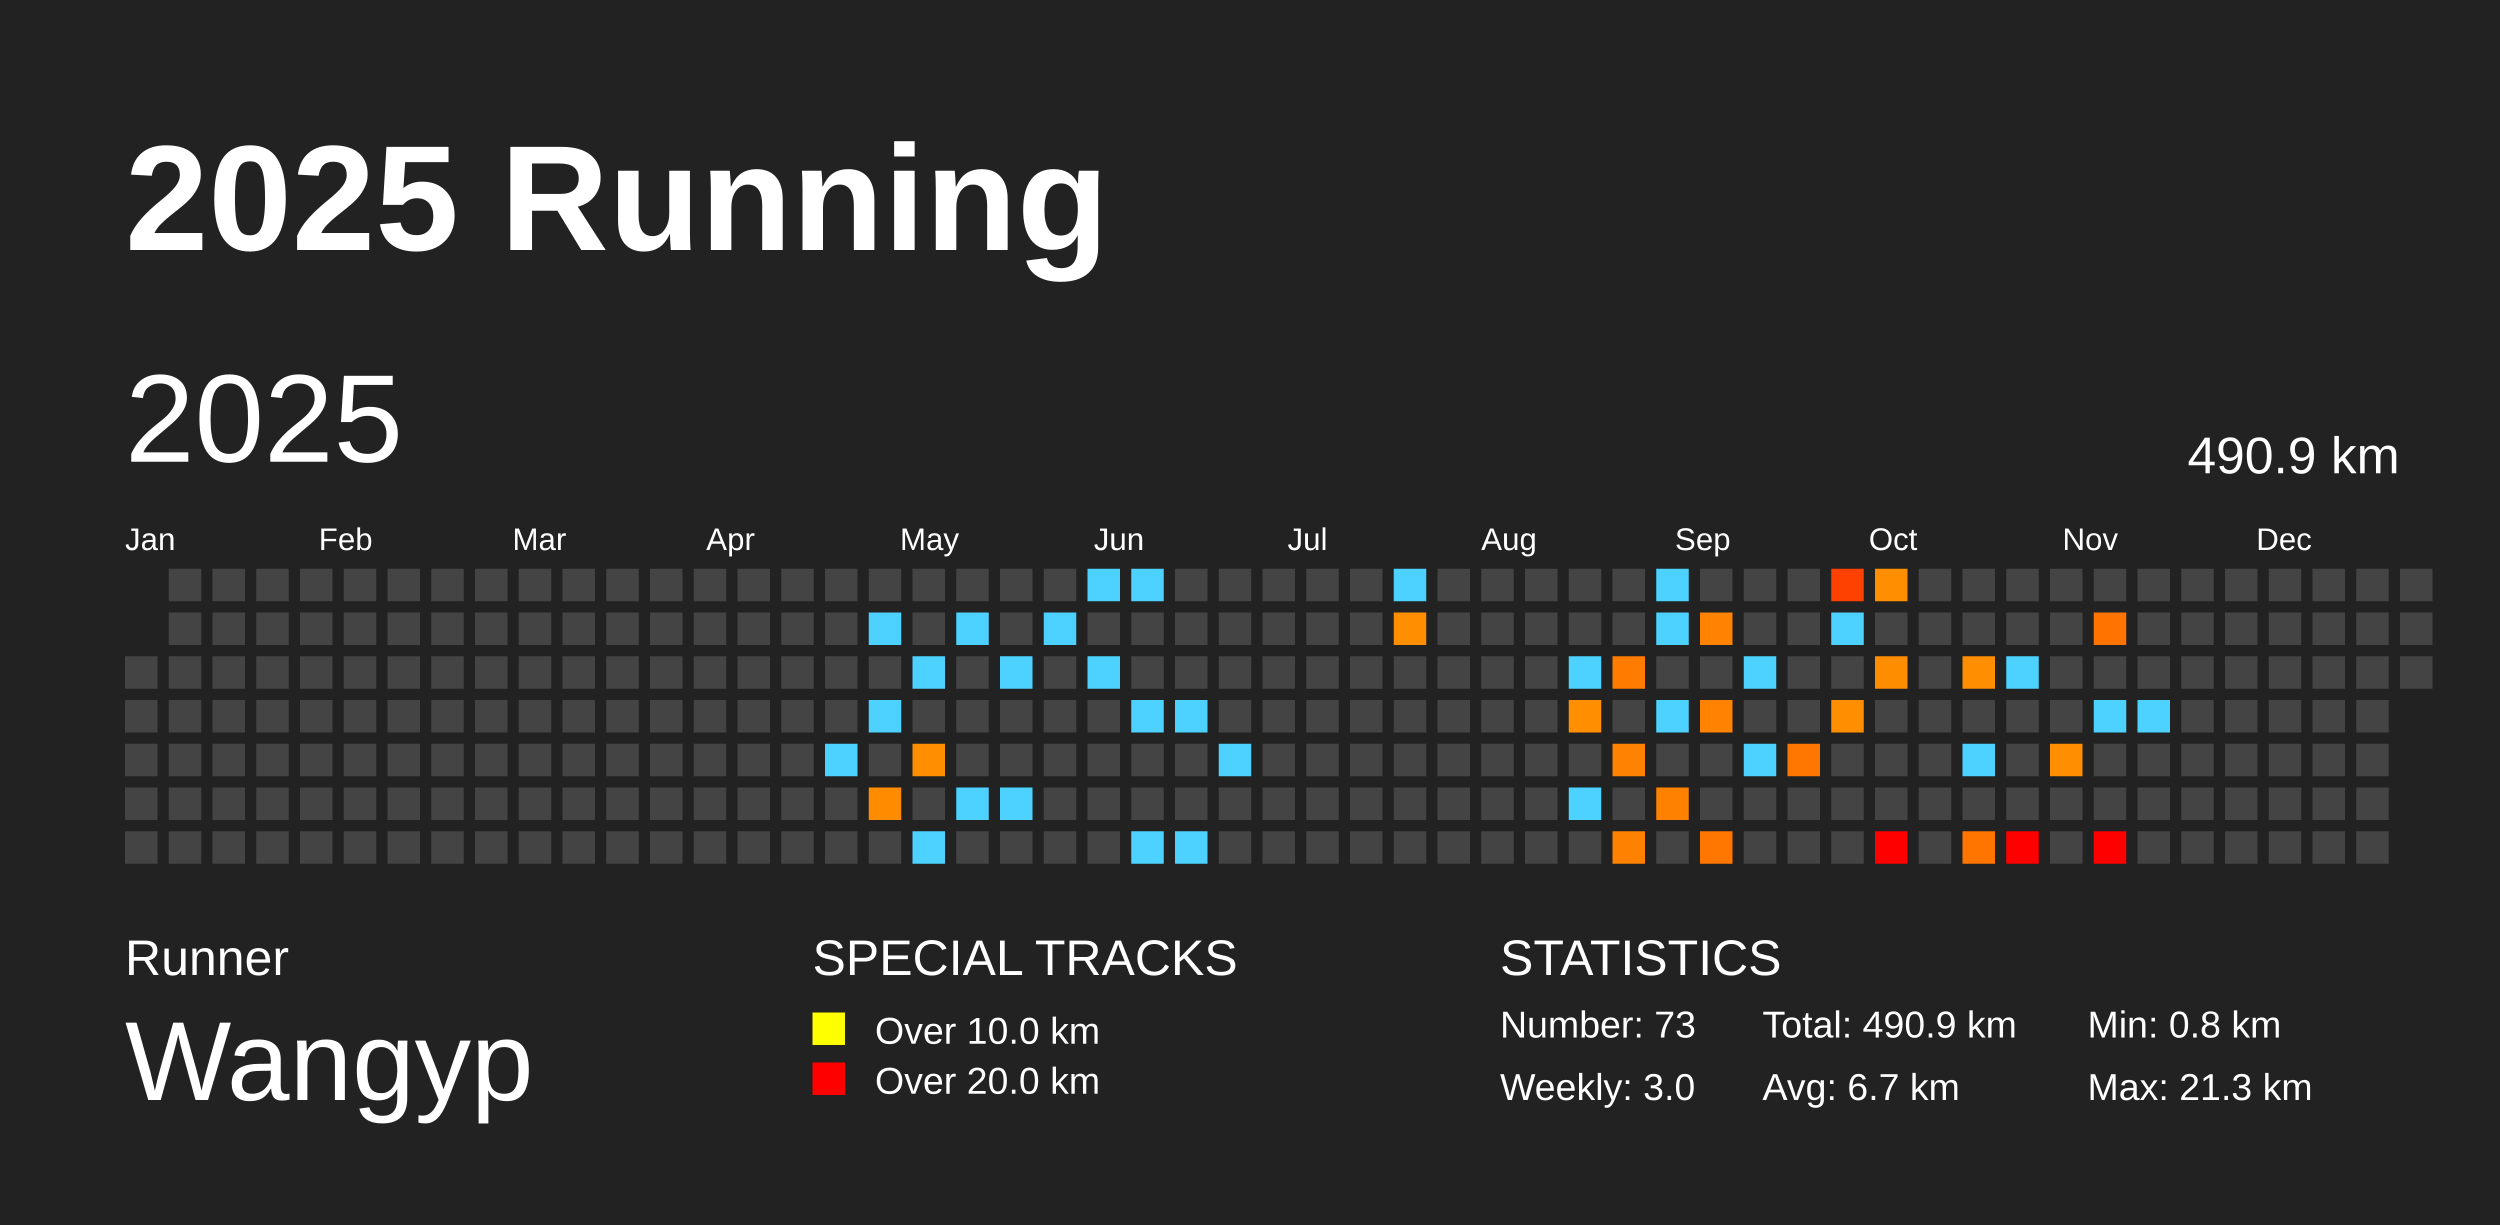
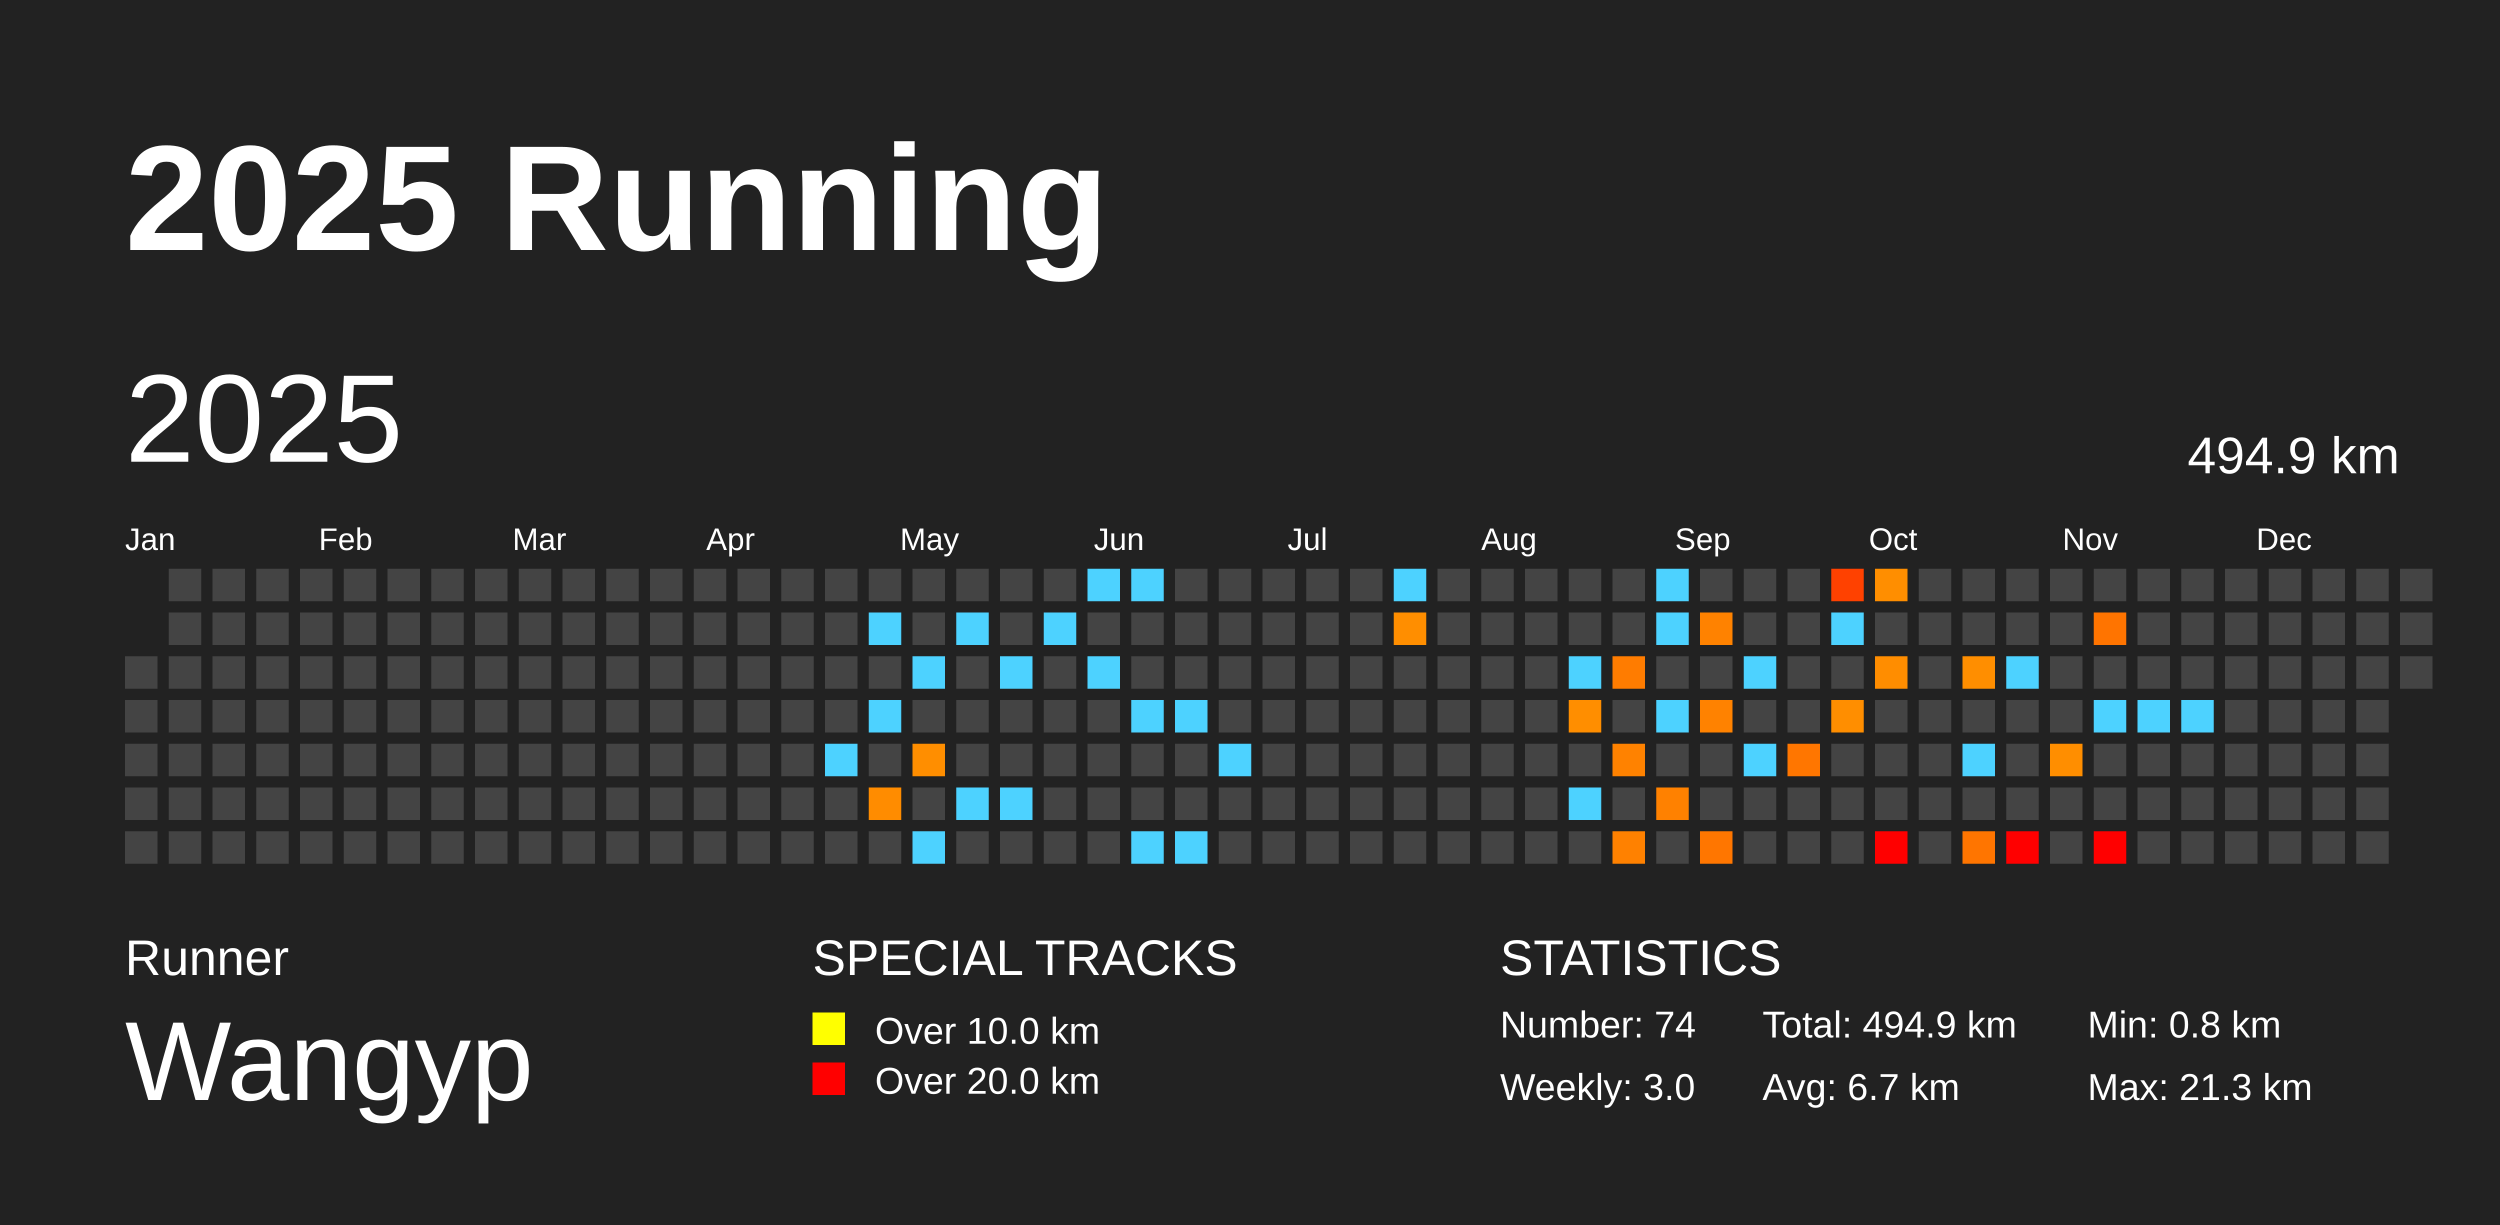
<svg xmlns="http://www.w3.org/2000/svg" baseProfile="full" height="98mm" version="1.1" viewBox="0,0,200,98" width="200mm">
  <defs />
  <rect fill="#222222" height="98" width="200" x="0" y="0" />
  <text fill="#FFFFFF" style="font-size:12px; font-family:Arial; font-weight:bold;" x="10" y="20">2025 Running</text>
  <text fill="#FFFFFF" style="font-size:4px; font-family:Arial" x="10" y="78">Runner</text>
  <text fill="#FFFFFF" style="font-size:9px; font-family:Arial" x="10" y="88">Wangyp</text>
  <text fill="#FFFFFF" style="font-size:4px; font-family:Arial" x="65" y="78">SPECIAL TRACKS</text>
  <rect fill="yellow" height="2.6" width="2.6" x="65" y="81" />
  <text fill="#FFFFFF" style="font-size:3px; font-family:Arial" x="70" y="83.5">Over 10.0 km</text>
  <rect fill="red" height="2.6" width="2.6" x="65" y="85" />
  <text fill="#FFFFFF" style="font-size:3px; font-family:Arial" x="70" y="87.5">Over 20.0 km</text>
  <text fill="#FFFFFF" style="font-size:4px; font-family:Arial" x="120" y="78">STATISTICS</text>
-   <text fill="#FFFFFF" style="font-size:3px; font-family:Arial" x="120" y="83">Number: 73</text>
+   <text fill="#FFFFFF" style="font-size:3px; font-family:Arial" x="120" y="83">Number: 74</text>
  <text fill="#FFFFFF" style="font-size:3px; font-family:Arial" x="120" y="88">Weekly: 3.0</text>
-   <text fill="#FFFFFF" style="font-size:3px; font-family:Arial" x="141" y="83">Total: 490.9 km</text>
+   <text fill="#FFFFFF" style="font-size:3px; font-family:Arial" x="141" y="83">Total: 494.9 km</text>
  <text fill="#FFFFFF" style="font-size:3px; font-family:Arial" x="141" y="88">Avg: 6.7 km</text>
  <text fill="#FFFFFF" style="font-size:3px; font-family:Arial" x="167" y="83">Min: 0.8 km</text>
  <text fill="#FFFFFF" style="font-size:3px; font-family:Arial" x="167" y="88">Max: 21.3 km</text>
  <text dominant-baseline="hanging" fill="#FFFFFF" style="font-size:10.0px; font-family:Arial;" x="10" y="30">2025</text>
-   <text dominant-baseline="hanging" fill="#FFFFFF" style="font-size:4.125px; font-family:Arial;" x="175" y="35">490.9 km</text>
+   <text dominant-baseline="hanging" fill="#FFFFFF" style="font-size:4.125px; font-family:Arial;" x="175" y="35">494.9 km</text>
  <text fill="#FFFFFF" style="font-size:2.5px; font-family:Arial" x="10.0" y="44">Jan</text>
  <text fill="#FFFFFF" style="font-size:2.5px; font-family:Arial" x="25.5" y="44">Feb</text>
  <text fill="#FFFFFF" style="font-size:2.5px; font-family:Arial" x="41.0" y="44">Mar</text>
  <text fill="#FFFFFF" style="font-size:2.5px; font-family:Arial" x="56.5" y="44">Apr</text>
  <text fill="#FFFFFF" style="font-size:2.5px; font-family:Arial" x="72.0" y="44">May</text>
  <text fill="#FFFFFF" style="font-size:2.5px; font-family:Arial" x="87.5" y="44">Jun</text>
  <text fill="#FFFFFF" style="font-size:2.5px; font-family:Arial" x="103.0" y="44">Jul</text>
  <text fill="#FFFFFF" style="font-size:2.5px; font-family:Arial" x="118.5" y="44">Aug</text>
  <text fill="#FFFFFF" style="font-size:2.5px; font-family:Arial" x="134.0" y="44">Sep</text>
  <text fill="#FFFFFF" style="font-size:2.5px; font-family:Arial" x="149.5" y="44">Oct</text>
  <text fill="#FFFFFF" style="font-size:2.5px; font-family:Arial" x="165.0" y="44">Nov</text>
  <text fill="#FFFFFF" style="font-size:2.5px; font-family:Arial" x="180.5" y="44">Dec</text>
  <rect fill="#444444" height="2.6" width="2.6" x="10.0" y="52.5" />
  <rect fill="#444444" height="2.6" width="2.6" x="10.0" y="56.0" />
  <rect fill="#444444" height="2.6" width="2.6" x="10.0" y="59.5" />
  <rect fill="#444444" height="2.6" width="2.6" x="10.0" y="63.0" />
  <rect fill="#444444" height="2.6" width="2.6" x="10.0" y="66.5" />
  <rect fill="#444444" height="2.6" width="2.6" x="13.5" y="45.5" />
  <rect fill="#444444" height="2.6" width="2.6" x="13.5" y="49.0" />
  <rect fill="#444444" height="2.6" width="2.6" x="13.5" y="52.5" />
  <rect fill="#444444" height="2.6" width="2.6" x="13.5" y="56.0" />
  <rect fill="#444444" height="2.6" width="2.6" x="13.5" y="59.5" />
  <rect fill="#444444" height="2.6" width="2.6" x="13.5" y="63.0" />
  <rect fill="#444444" height="2.6" width="2.6" x="13.5" y="66.5" />
  <rect fill="#444444" height="2.6" width="2.6" x="17.0" y="45.5" />
  <rect fill="#444444" height="2.6" width="2.6" x="17.0" y="49.0" />
  <rect fill="#444444" height="2.6" width="2.6" x="17.0" y="52.5" />
  <rect fill="#444444" height="2.6" width="2.6" x="17.0" y="56.0" />
  <rect fill="#444444" height="2.6" width="2.6" x="17.0" y="59.5" />
  <rect fill="#444444" height="2.6" width="2.6" x="17.0" y="63.0" />
  <rect fill="#444444" height="2.6" width="2.6" x="17.0" y="66.5" />
  <rect fill="#444444" height="2.6" width="2.6" x="20.5" y="45.5" />
  <rect fill="#444444" height="2.6" width="2.6" x="20.5" y="49.0" />
  <rect fill="#444444" height="2.6" width="2.6" x="20.5" y="52.5" />
  <rect fill="#444444" height="2.6" width="2.6" x="20.5" y="56.0" />
  <rect fill="#444444" height="2.6" width="2.6" x="20.5" y="59.5" />
  <rect fill="#444444" height="2.6" width="2.6" x="20.5" y="63.0" />
  <rect fill="#444444" height="2.6" width="2.6" x="20.5" y="66.5" />
  <rect fill="#444444" height="2.6" width="2.6" x="24.0" y="45.5" />
  <rect fill="#444444" height="2.6" width="2.6" x="24.0" y="49.0" />
  <rect fill="#444444" height="2.6" width="2.6" x="24.0" y="52.5" />
  <rect fill="#444444" height="2.6" width="2.6" x="24.0" y="56.0" />
  <rect fill="#444444" height="2.6" width="2.6" x="24.0" y="59.5" />
  <rect fill="#444444" height="2.6" width="2.6" x="24.0" y="63.0" />
  <rect fill="#444444" height="2.6" width="2.6" x="24.0" y="66.5" />
  <rect fill="#444444" height="2.6" width="2.6" x="27.5" y="45.5" />
  <rect fill="#444444" height="2.6" width="2.6" x="27.5" y="49.0" />
  <rect fill="#444444" height="2.6" width="2.6" x="27.5" y="52.5" />
  <rect fill="#444444" height="2.6" width="2.6" x="27.5" y="56.0" />
  <rect fill="#444444" height="2.6" width="2.6" x="27.5" y="59.5" />
  <rect fill="#444444" height="2.6" width="2.6" x="27.5" y="63.0" />
  <rect fill="#444444" height="2.6" width="2.6" x="27.5" y="66.5" />
  <rect fill="#444444" height="2.6" width="2.6" x="31.0" y="45.5" />
  <rect fill="#444444" height="2.6" width="2.6" x="31.0" y="49.0" />
  <rect fill="#444444" height="2.6" width="2.6" x="31.0" y="52.5" />
  <rect fill="#444444" height="2.6" width="2.6" x="31.0" y="56.0" />
  <rect fill="#444444" height="2.6" width="2.6" x="31.0" y="59.5" />
  <rect fill="#444444" height="2.6" width="2.6" x="31.0" y="63.0" />
  <rect fill="#444444" height="2.6" width="2.6" x="31.0" y="66.5" />
  <rect fill="#444444" height="2.6" width="2.6" x="34.5" y="45.5" />
  <rect fill="#444444" height="2.6" width="2.6" x="34.5" y="49.0" />
  <rect fill="#444444" height="2.6" width="2.6" x="34.5" y="52.5" />
  <rect fill="#444444" height="2.6" width="2.6" x="34.5" y="56.0" />
  <rect fill="#444444" height="2.6" width="2.6" x="34.5" y="59.5" />
  <rect fill="#444444" height="2.6" width="2.6" x="34.5" y="63.0" />
  <rect fill="#444444" height="2.6" width="2.6" x="34.5" y="66.5" />
  <rect fill="#444444" height="2.6" width="2.6" x="38.0" y="45.5" />
  <rect fill="#444444" height="2.6" width="2.6" x="38.0" y="49.0" />
  <rect fill="#444444" height="2.6" width="2.6" x="38.0" y="52.5" />
  <rect fill="#444444" height="2.6" width="2.6" x="38.0" y="56.0" />
  <rect fill="#444444" height="2.6" width="2.6" x="38.0" y="59.5" />
  <rect fill="#444444" height="2.6" width="2.6" x="38.0" y="63.0" />
  <rect fill="#444444" height="2.6" width="2.6" x="38.0" y="66.5" />
  <rect fill="#444444" height="2.6" width="2.6" x="41.5" y="45.5" />
  <rect fill="#444444" height="2.6" width="2.6" x="41.5" y="49.0" />
  <rect fill="#444444" height="2.6" width="2.6" x="41.5" y="52.5" />
  <rect fill="#444444" height="2.6" width="2.6" x="41.5" y="56.0" />
  <rect fill="#444444" height="2.6" width="2.6" x="41.5" y="59.5" />
  <rect fill="#444444" height="2.6" width="2.6" x="41.5" y="63.0" />
  <rect fill="#444444" height="2.6" width="2.6" x="41.5" y="66.5" />
  <rect fill="#444444" height="2.6" width="2.6" x="45.0" y="45.5" />
  <rect fill="#444444" height="2.6" width="2.6" x="45.0" y="49.0" />
  <rect fill="#444444" height="2.6" width="2.6" x="45.0" y="52.5" />
  <rect fill="#444444" height="2.6" width="2.6" x="45.0" y="56.0" />
  <rect fill="#444444" height="2.6" width="2.6" x="45.0" y="59.5" />
  <rect fill="#444444" height="2.6" width="2.6" x="45.0" y="63.0" />
  <rect fill="#444444" height="2.6" width="2.6" x="45.0" y="66.5" />
  <rect fill="#444444" height="2.6" width="2.6" x="48.5" y="45.5" />
  <rect fill="#444444" height="2.6" width="2.6" x="48.5" y="49.0" />
  <rect fill="#444444" height="2.6" width="2.6" x="48.5" y="52.5" />
  <rect fill="#444444" height="2.6" width="2.6" x="48.5" y="56.0" />
  <rect fill="#444444" height="2.6" width="2.6" x="48.5" y="59.5" />
  <rect fill="#444444" height="2.6" width="2.6" x="48.5" y="63.0" />
  <rect fill="#444444" height="2.6" width="2.6" x="48.5" y="66.5" />
  <rect fill="#444444" height="2.6" width="2.6" x="52.0" y="45.5" />
  <rect fill="#444444" height="2.6" width="2.6" x="52.0" y="49.0" />
  <rect fill="#444444" height="2.6" width="2.6" x="52.0" y="52.5" />
  <rect fill="#444444" height="2.6" width="2.6" x="52.0" y="56.0" />
  <rect fill="#444444" height="2.6" width="2.6" x="52.0" y="59.5" />
  <rect fill="#444444" height="2.6" width="2.6" x="52.0" y="63.0" />
  <rect fill="#444444" height="2.6" width="2.6" x="52.0" y="66.5" />
  <rect fill="#444444" height="2.6" width="2.6" x="55.5" y="45.5" />
  <rect fill="#444444" height="2.6" width="2.6" x="55.5" y="49.0" />
  <rect fill="#444444" height="2.6" width="2.6" x="55.5" y="52.5" />
  <rect fill="#444444" height="2.6" width="2.6" x="55.5" y="56.0" />
  <rect fill="#444444" height="2.6" width="2.6" x="55.5" y="59.5" />
  <rect fill="#444444" height="2.6" width="2.6" x="55.5" y="63.0" />
  <rect fill="#444444" height="2.6" width="2.6" x="55.5" y="66.5" />
  <rect fill="#444444" height="2.6" width="2.6" x="59.0" y="45.5" />
  <rect fill="#444444" height="2.6" width="2.6" x="59.0" y="49.0" />
  <rect fill="#444444" height="2.6" width="2.6" x="59.0" y="52.5" />
  <rect fill="#444444" height="2.6" width="2.6" x="59.0" y="56.0" />
  <rect fill="#444444" height="2.6" width="2.6" x="59.0" y="59.5" />
  <rect fill="#444444" height="2.6" width="2.6" x="59.0" y="63.0" />
  <rect fill="#444444" height="2.6" width="2.6" x="59.0" y="66.5" />
  <rect fill="#444444" height="2.6" width="2.6" x="62.5" y="45.5" />
  <rect fill="#444444" height="2.6" width="2.6" x="62.5" y="49.0" />
  <rect fill="#444444" height="2.6" width="2.6" x="62.5" y="52.5" />
  <rect fill="#444444" height="2.6" width="2.6" x="62.5" y="56.0" />
  <rect fill="#444444" height="2.6" width="2.6" x="62.5" y="59.5" />
  <rect fill="#444444" height="2.6" width="2.6" x="62.5" y="63.0" />
  <rect fill="#444444" height="2.6" width="2.6" x="62.5" y="66.5" />
  <rect fill="#444444" height="2.6" width="2.6" x="66.0" y="45.5" />
  <rect fill="#444444" height="2.6" width="2.6" x="66.0" y="49.0" />
  <rect fill="#444444" height="2.6" width="2.6" x="66.0" y="52.5" />
  <rect fill="#444444" height="2.6" width="2.6" x="66.0" y="56.0" />
  <rect fill="#4dd2ff" height="2.6" width="2.6" x="66.0" y="59.5" />
  <rect fill="#444444" height="2.6" width="2.6" x="66.0" y="63.0" />
  <rect fill="#444444" height="2.6" width="2.6" x="66.0" y="66.5" />
  <rect fill="#444444" height="2.6" width="2.6" x="69.5" y="45.5" />
  <rect fill="#4dd2ff" height="2.6" width="2.6" x="69.5" y="49.0" />
  <rect fill="#444444" height="2.6" width="2.6" x="69.5" y="52.5" />
  <rect fill="#4dd2ff" height="2.6" width="2.6" x="69.5" y="56.0" />
  <rect fill="#444444" height="2.6" width="2.6" x="69.5" y="59.5" />
  <rect fill="#ff8c00" height="2.6" width="2.6" x="69.5" y="63.0" />
  <rect fill="#444444" height="2.6" width="2.6" x="69.5" y="66.5" />
  <rect fill="#444444" height="2.6" width="2.6" x="73.0" y="45.5" />
  <rect fill="#444444" height="2.6" width="2.6" x="73.0" y="49.0" />
  <rect fill="#4dd2ff" height="2.6" width="2.6" x="73.0" y="52.5" />
  <rect fill="#444444" height="2.6" width="2.6" x="73.0" y="56.0" />
  <rect fill="#ff8e00" height="2.6" width="2.6" x="73.0" y="59.5" />
  <rect fill="#444444" height="2.6" width="2.6" x="73.0" y="63.0" />
  <rect fill="#4dd2ff" height="2.6" width="2.6" x="73.0" y="66.5" />
  <rect fill="#444444" height="2.6" width="2.6" x="76.5" y="45.5" />
  <rect fill="#4dd2ff" height="2.6" width="2.6" x="76.5" y="49.0" />
  <rect fill="#444444" height="2.6" width="2.6" x="76.5" y="52.5" />
  <rect fill="#444444" height="2.6" width="2.6" x="76.5" y="56.0" />
  <rect fill="#444444" height="2.6" width="2.6" x="76.5" y="59.5" />
  <rect fill="#4dd2ff" height="2.6" width="2.6" x="76.5" y="63.0" />
  <rect fill="#444444" height="2.6" width="2.6" x="76.5" y="66.5" />
  <rect fill="#444444" height="2.6" width="2.6" x="80.0" y="45.5" />
  <rect fill="#444444" height="2.6" width="2.6" x="80.0" y="49.0" />
  <rect fill="#4dd2ff" height="2.6" width="2.6" x="80.0" y="52.5" />
  <rect fill="#444444" height="2.6" width="2.6" x="80.0" y="56.0" />
  <rect fill="#444444" height="2.6" width="2.6" x="80.0" y="59.5" />
  <rect fill="#4dd2ff" height="2.6" width="2.6" x="80.0" y="63.0" />
  <rect fill="#444444" height="2.6" width="2.6" x="80.0" y="66.5" />
  <rect fill="#444444" height="2.6" width="2.6" x="83.5" y="45.5" />
  <rect fill="#4dd2ff" height="2.6" width="2.6" x="83.5" y="49.0" />
  <rect fill="#444444" height="2.6" width="2.6" x="83.5" y="52.5" />
  <rect fill="#444444" height="2.6" width="2.6" x="83.5" y="56.0" />
  <rect fill="#444444" height="2.6" width="2.6" x="83.5" y="59.5" />
  <rect fill="#444444" height="2.6" width="2.6" x="83.5" y="63.0" />
  <rect fill="#444444" height="2.6" width="2.6" x="83.5" y="66.5" />
  <rect fill="#4dd2ff" height="2.6" width="2.6" x="87.0" y="45.5" />
  <rect fill="#444444" height="2.6" width="2.6" x="87.0" y="49.0" />
  <rect fill="#4dd2ff" height="2.6" width="2.6" x="87.0" y="52.5" />
  <rect fill="#444444" height="2.6" width="2.6" x="87.0" y="56.0" />
  <rect fill="#444444" height="2.6" width="2.6" x="87.0" y="59.5" />
  <rect fill="#444444" height="2.6" width="2.6" x="87.0" y="63.0" />
  <rect fill="#444444" height="2.6" width="2.6" x="87.0" y="66.5" />
  <rect fill="#4dd2ff" height="2.6" width="2.6" x="90.5" y="45.5" />
  <rect fill="#444444" height="2.6" width="2.6" x="90.5" y="49.0" />
  <rect fill="#444444" height="2.6" width="2.6" x="90.5" y="52.5" />
  <rect fill="#4dd2ff" height="2.6" width="2.6" x="90.5" y="56.0" />
  <rect fill="#444444" height="2.6" width="2.6" x="90.5" y="59.5" />
  <rect fill="#444444" height="2.6" width="2.6" x="90.5" y="63.0" />
  <rect fill="#4dd2ff" height="2.6" width="2.6" x="90.5" y="66.5" />
  <rect fill="#444444" height="2.6" width="2.6" x="94.0" y="45.5" />
  <rect fill="#444444" height="2.6" width="2.6" x="94.0" y="49.0" />
  <rect fill="#444444" height="2.6" width="2.6" x="94.0" y="52.5" />
  <rect fill="#4dd2ff" height="2.6" width="2.6" x="94.0" y="56.0" />
  <rect fill="#444444" height="2.6" width="2.6" x="94.0" y="59.5" />
  <rect fill="#444444" height="2.6" width="2.6" x="94.0" y="63.0" />
  <rect fill="#4dd2ff" height="2.6" width="2.6" x="94.0" y="66.5" />
  <rect fill="#444444" height="2.6" width="2.6" x="97.5" y="45.5" />
  <rect fill="#444444" height="2.6" width="2.6" x="97.5" y="49.0" />
  <rect fill="#444444" height="2.6" width="2.6" x="97.5" y="52.5" />
  <rect fill="#444444" height="2.6" width="2.6" x="97.5" y="56.0" />
  <rect fill="#4dd2ff" height="2.6" width="2.6" x="97.5" y="59.5" />
  <rect fill="#444444" height="2.6" width="2.6" x="97.5" y="63.0" />
  <rect fill="#444444" height="2.6" width="2.6" x="97.5" y="66.5" />
  <rect fill="#444444" height="2.6" width="2.6" x="101.0" y="45.5" />
  <rect fill="#444444" height="2.6" width="2.6" x="101.0" y="49.0" />
  <rect fill="#444444" height="2.6" width="2.6" x="101.0" y="52.5" />
  <rect fill="#444444" height="2.6" width="2.6" x="101.0" y="56.0" />
  <rect fill="#444444" height="2.6" width="2.6" x="101.0" y="59.5" />
  <rect fill="#444444" height="2.6" width="2.6" x="101.0" y="63.0" />
  <rect fill="#444444" height="2.6" width="2.6" x="101.0" y="66.5" />
  <rect fill="#444444" height="2.6" width="2.6" x="104.5" y="45.5" />
  <rect fill="#444444" height="2.6" width="2.6" x="104.5" y="49.0" />
  <rect fill="#444444" height="2.6" width="2.6" x="104.5" y="52.5" />
  <rect fill="#444444" height="2.6" width="2.6" x="104.5" y="56.0" />
  <rect fill="#444444" height="2.6" width="2.6" x="104.5" y="59.5" />
  <rect fill="#444444" height="2.6" width="2.6" x="104.5" y="63.0" />
  <rect fill="#444444" height="2.6" width="2.6" x="104.5" y="66.5" />
  <rect fill="#444444" height="2.6" width="2.6" x="108.0" y="45.5" />
  <rect fill="#444444" height="2.6" width="2.6" x="108.0" y="49.0" />
  <rect fill="#444444" height="2.6" width="2.6" x="108.0" y="52.5" />
  <rect fill="#444444" height="2.6" width="2.6" x="108.0" y="56.0" />
  <rect fill="#444444" height="2.6" width="2.6" x="108.0" y="59.5" />
  <rect fill="#444444" height="2.6" width="2.6" x="108.0" y="63.0" />
  <rect fill="#444444" height="2.6" width="2.6" x="108.0" y="66.5" />
  <rect fill="#4dd2ff" height="2.6" width="2.6" x="111.5" y="45.5" />
  <rect fill="#ff8e00" height="2.6" width="2.6" x="111.5" y="49.0" />
  <rect fill="#444444" height="2.6" width="2.6" x="111.5" y="52.5" />
  <rect fill="#444444" height="2.6" width="2.6" x="111.5" y="56.0" />
  <rect fill="#444444" height="2.6" width="2.6" x="111.5" y="59.5" />
  <rect fill="#444444" height="2.6" width="2.6" x="111.5" y="63.0" />
  <rect fill="#444444" height="2.6" width="2.6" x="111.5" y="66.5" />
  <rect fill="#444444" height="2.6" width="2.6" x="115.0" y="45.5" />
  <rect fill="#444444" height="2.6" width="2.6" x="115.0" y="49.0" />
  <rect fill="#444444" height="2.6" width="2.6" x="115.0" y="52.5" />
  <rect fill="#444444" height="2.6" width="2.6" x="115.0" y="56.0" />
  <rect fill="#444444" height="2.6" width="2.6" x="115.0" y="59.5" />
  <rect fill="#444444" height="2.6" width="2.6" x="115.0" y="63.0" />
  <rect fill="#444444" height="2.6" width="2.6" x="115.0" y="66.5" />
  <rect fill="#444444" height="2.6" width="2.6" x="118.5" y="45.5" />
  <rect fill="#444444" height="2.6" width="2.6" x="118.5" y="49.0" />
  <rect fill="#444444" height="2.6" width="2.6" x="118.5" y="52.5" />
  <rect fill="#444444" height="2.6" width="2.6" x="118.5" y="56.0" />
  <rect fill="#444444" height="2.6" width="2.6" x="118.5" y="59.5" />
  <rect fill="#444444" height="2.6" width="2.6" x="118.5" y="63.0" />
  <rect fill="#444444" height="2.6" width="2.6" x="118.5" y="66.5" />
  <rect fill="#444444" height="2.6" width="2.6" x="122.0" y="45.5" />
  <rect fill="#444444" height="2.6" width="2.6" x="122.0" y="49.0" />
  <rect fill="#444444" height="2.6" width="2.6" x="122.0" y="52.5" />
  <rect fill="#444444" height="2.6" width="2.6" x="122.0" y="56.0" />
  <rect fill="#444444" height="2.6" width="2.6" x="122.0" y="59.5" />
  <rect fill="#444444" height="2.6" width="2.6" x="122.0" y="63.0" />
  <rect fill="#444444" height="2.6" width="2.6" x="122.0" y="66.5" />
  <rect fill="#444444" height="2.6" width="2.6" x="125.5" y="45.5" />
  <rect fill="#444444" height="2.6" width="2.6" x="125.5" y="49.0" />
  <rect fill="#4dd2ff" height="2.6" width="2.6" x="125.5" y="52.5" />
  <rect fill="#ff8e00" height="2.6" width="2.6" x="125.5" y="56.0" />
  <rect fill="#444444" height="2.6" width="2.6" x="125.5" y="59.5" />
  <rect fill="#4dd2ff" height="2.6" width="2.6" x="125.5" y="63.0" />
  <rect fill="#444444" height="2.6" width="2.6" x="125.5" y="66.5" />
  <rect fill="#444444" height="2.6" width="2.6" x="129.0" y="45.5" />
  <rect fill="#444444" height="2.6" width="2.6" x="129.0" y="49.0" />
  <rect fill="#ff7c00" height="2.6" width="2.6" x="129.0" y="52.5" />
  <rect fill="#444444" height="2.6" width="2.6" x="129.0" y="56.0" />
  <rect fill="#ff8200" height="2.6" width="2.6" x="129.0" y="59.5" />
  <rect fill="#444444" height="2.6" width="2.6" x="129.0" y="63.0" />
  <rect fill="#ff8100" height="2.6" width="2.6" x="129.0" y="66.5" />
  <rect fill="#4dd2ff" height="2.6" width="2.6" x="132.5" y="45.5" />
  <rect fill="#4dd2ff" height="2.6" width="2.6" x="132.5" y="49.0" />
  <rect fill="#444444" height="2.6" width="2.6" x="132.5" y="52.5" />
  <rect fill="#4dd2ff" height="2.6" width="2.6" x="132.5" y="56.0" />
  <rect fill="#444444" height="2.6" width="2.6" x="132.5" y="59.5" />
  <rect fill="#ff8100" height="2.6" width="2.6" x="132.5" y="63.0" />
  <rect fill="#444444" height="2.6" width="2.6" x="132.5" y="66.5" />
  <rect fill="#444444" height="2.6" width="2.6" x="136.0" y="45.5" />
  <rect fill="#ff8200" height="2.6" width="2.6" x="136.0" y="49.0" />
  <rect fill="#444444" height="2.6" width="2.6" x="136.0" y="52.5" />
  <rect fill="#ff8200" height="2.6" width="2.6" x="136.0" y="56.0" />
  <rect fill="#444444" height="2.6" width="2.6" x="136.0" y="59.5" />
  <rect fill="#444444" height="2.6" width="2.6" x="136.0" y="63.0" />
  <rect fill="#ff7600" height="2.6" width="2.6" x="136.0" y="66.5" />
  <rect fill="#444444" height="2.6" width="2.6" x="139.5" y="45.5" />
  <rect fill="#444444" height="2.6" width="2.6" x="139.5" y="49.0" />
  <rect fill="#4dd2ff" height="2.6" width="2.6" x="139.5" y="52.5" />
  <rect fill="#444444" height="2.6" width="2.6" x="139.5" y="56.0" />
  <rect fill="#4dd2ff" height="2.6" width="2.6" x="139.5" y="59.5" />
  <rect fill="#444444" height="2.6" width="2.6" x="139.5" y="63.0" />
  <rect fill="#444444" height="2.6" width="2.6" x="139.5" y="66.5" />
  <rect fill="#444444" height="2.6" width="2.6" x="143.0" y="45.5" />
  <rect fill="#444444" height="2.6" width="2.6" x="143.0" y="49.0" />
  <rect fill="#444444" height="2.6" width="2.6" x="143.0" y="52.5" />
  <rect fill="#444444" height="2.6" width="2.6" x="143.0" y="56.0" />
  <rect fill="#ff7600" height="2.6" width="2.6" x="143.0" y="59.5" />
  <rect fill="#444444" height="2.6" width="2.6" x="143.0" y="63.0" />
  <rect fill="#444444" height="2.6" width="2.6" x="143.0" y="66.5" />
  <rect fill="#ff4100" height="2.6" width="2.6" x="146.5" y="45.5" />
  <rect fill="#4dd2ff" height="2.6" width="2.6" x="146.5" y="49.0" />
  <rect fill="#444444" height="2.6" width="2.6" x="146.5" y="52.5" />
  <rect fill="#ff8e00" height="2.6" width="2.6" x="146.5" y="56.0" />
  <rect fill="#444444" height="2.6" width="2.6" x="146.5" y="59.5" />
  <rect fill="#444444" height="2.6" width="2.6" x="146.5" y="63.0" />
  <rect fill="#444444" height="2.6" width="2.6" x="146.5" y="66.5" />
  <rect fill="#ff8e00" height="2.6" width="2.6" x="150.0" y="45.5" />
  <rect fill="#444444" height="2.6" width="2.6" x="150.0" y="49.0" />
  <rect fill="#ff8d00" height="2.6" width="2.6" x="150.0" y="52.5" />
  <rect fill="#444444" height="2.6" width="2.6" x="150.0" y="56.0" />
  <rect fill="#444444" height="2.6" width="2.6" x="150.0" y="59.5" />
  <rect fill="#444444" height="2.6" width="2.6" x="150.0" y="63.0" />
  <rect fill="red" height="2.6" width="2.6" x="150.0" y="66.5" />
  <rect fill="#444444" height="2.6" width="2.6" x="153.5" y="45.5" />
  <rect fill="#444444" height="2.6" width="2.6" x="153.5" y="49.0" />
  <rect fill="#444444" height="2.6" width="2.6" x="153.5" y="52.5" />
  <rect fill="#444444" height="2.6" width="2.6" x="153.5" y="56.0" />
  <rect fill="#444444" height="2.6" width="2.6" x="153.5" y="59.5" />
  <rect fill="#444444" height="2.6" width="2.6" x="153.5" y="63.0" />
  <rect fill="#444444" height="2.6" width="2.6" x="153.5" y="66.5" />
  <rect fill="#444444" height="2.6" width="2.6" x="157.0" y="45.5" />
  <rect fill="#444444" height="2.6" width="2.6" x="157.0" y="49.0" />
  <rect fill="#ff8e00" height="2.6" width="2.6" x="157.0" y="52.5" />
  <rect fill="#444444" height="2.6" width="2.6" x="157.0" y="56.0" />
  <rect fill="#4dd2ff" height="2.6" width="2.6" x="157.0" y="59.5" />
  <rect fill="#444444" height="2.6" width="2.6" x="157.0" y="63.0" />
  <rect fill="#ff7500" height="2.6" width="2.6" x="157.0" y="66.5" />
  <rect fill="#444444" height="2.6" width="2.6" x="160.5" y="45.5" />
  <rect fill="#444444" height="2.6" width="2.6" x="160.5" y="49.0" />
  <rect fill="#4dd2ff" height="2.6" width="2.6" x="160.5" y="52.5" />
  <rect fill="#444444" height="2.6" width="2.6" x="160.5" y="56.0" />
  <rect fill="#444444" height="2.6" width="2.6" x="160.5" y="59.5" />
  <rect fill="#444444" height="2.6" width="2.6" x="160.5" y="63.0" />
  <rect fill="red" height="2.6" width="2.6" x="160.5" y="66.5" />
  <rect fill="#444444" height="2.6" width="2.6" x="164.0" y="45.5" />
  <rect fill="#444444" height="2.6" width="2.6" x="164.0" y="49.0" />
  <rect fill="#444444" height="2.6" width="2.6" x="164.0" y="52.5" />
  <rect fill="#444444" height="2.6" width="2.6" x="164.0" y="56.0" />
  <rect fill="#ff8e00" height="2.6" width="2.6" x="164.0" y="59.5" />
  <rect fill="#444444" height="2.6" width="2.6" x="164.0" y="63.0" />
  <rect fill="#444444" height="2.6" width="2.6" x="164.0" y="66.5" />
  <rect fill="#444444" height="2.6" width="2.6" x="167.5" y="45.5" />
  <rect fill="#ff7400" height="2.6" width="2.6" x="167.5" y="49.0" />
  <rect fill="#444444" height="2.6" width="2.6" x="167.5" y="52.5" />
  <rect fill="#4dd2ff" height="2.6" width="2.6" x="167.5" y="56.0" />
  <rect fill="#444444" height="2.6" width="2.6" x="167.5" y="59.5" />
  <rect fill="#444444" height="2.6" width="2.6" x="167.5" y="63.0" />
  <rect fill="red" height="2.6" width="2.6" x="167.5" y="66.5" />
  <rect fill="#444444" height="2.6" width="2.6" x="171.0" y="45.5" />
  <rect fill="#444444" height="2.6" width="2.6" x="171.0" y="49.0" />
  <rect fill="#444444" height="2.6" width="2.6" x="171.0" y="52.5" />
  <rect fill="#4dd2ff" height="2.6" width="2.6" x="171.0" y="56.0" />
  <rect fill="#444444" height="2.6" width="2.6" x="171.0" y="59.5" />
  <rect fill="#444444" height="2.6" width="2.6" x="171.0" y="63.0" />
  <rect fill="#444444" height="2.6" width="2.6" x="171.0" y="66.5" />
  <rect fill="#444444" height="2.6" width="2.6" x="174.5" y="45.5" />
  <rect fill="#444444" height="2.6" width="2.6" x="174.5" y="49.0" />
  <rect fill="#444444" height="2.6" width="2.6" x="174.5" y="52.5" />
-   <rect fill="#444444" height="2.6" width="2.6" x="174.5" y="56.0" />
+   <rect fill="#4dd2ff" height="2.6" width="2.6" x="174.5" y="56.0" />
  <rect fill="#444444" height="2.6" width="2.6" x="174.5" y="59.5" />
  <rect fill="#444444" height="2.6" width="2.6" x="174.5" y="63.0" />
  <rect fill="#444444" height="2.6" width="2.6" x="174.5" y="66.5" />
  <rect fill="#444444" height="2.6" width="2.6" x="178.0" y="45.5" />
  <rect fill="#444444" height="2.6" width="2.6" x="178.0" y="49.0" />
  <rect fill="#444444" height="2.6" width="2.6" x="178.0" y="52.5" />
  <rect fill="#444444" height="2.6" width="2.6" x="178.0" y="56.0" />
  <rect fill="#444444" height="2.6" width="2.6" x="178.0" y="59.5" />
  <rect fill="#444444" height="2.6" width="2.6" x="178.0" y="63.0" />
  <rect fill="#444444" height="2.6" width="2.6" x="178.0" y="66.5" />
  <rect fill="#444444" height="2.6" width="2.6" x="181.5" y="45.5" />
  <rect fill="#444444" height="2.6" width="2.6" x="181.5" y="49.0" />
  <rect fill="#444444" height="2.6" width="2.6" x="181.5" y="52.5" />
  <rect fill="#444444" height="2.6" width="2.6" x="181.5" y="56.0" />
  <rect fill="#444444" height="2.6" width="2.6" x="181.5" y="59.5" />
  <rect fill="#444444" height="2.6" width="2.6" x="181.5" y="63.0" />
  <rect fill="#444444" height="2.6" width="2.6" x="181.5" y="66.5" />
  <rect fill="#444444" height="2.6" width="2.6" x="185.0" y="45.5" />
  <rect fill="#444444" height="2.6" width="2.6" x="185.0" y="49.0" />
  <rect fill="#444444" height="2.6" width="2.6" x="185.0" y="52.5" />
  <rect fill="#444444" height="2.6" width="2.6" x="185.0" y="56.0" />
  <rect fill="#444444" height="2.6" width="2.6" x="185.0" y="59.5" />
  <rect fill="#444444" height="2.6" width="2.6" x="185.0" y="63.0" />
  <rect fill="#444444" height="2.6" width="2.6" x="185.0" y="66.5" />
  <rect fill="#444444" height="2.6" width="2.6" x="188.5" y="45.5" />
  <rect fill="#444444" height="2.6" width="2.6" x="188.5" y="49.0" />
  <rect fill="#444444" height="2.6" width="2.6" x="188.5" y="52.5" />
  <rect fill="#444444" height="2.6" width="2.6" x="188.5" y="56.0" />
  <rect fill="#444444" height="2.6" width="2.6" x="188.5" y="59.5" />
  <rect fill="#444444" height="2.6" width="2.6" x="188.5" y="63.0" />
  <rect fill="#444444" height="2.6" width="2.6" x="188.5" y="66.5" />
  <rect fill="#444444" height="2.6" width="2.6" x="192.0" y="45.5" />
  <rect fill="#444444" height="2.6" width="2.6" x="192.0" y="49.0" />
  <rect fill="#444444" height="2.6" width="2.6" x="192.0" y="52.5" />
</svg>
